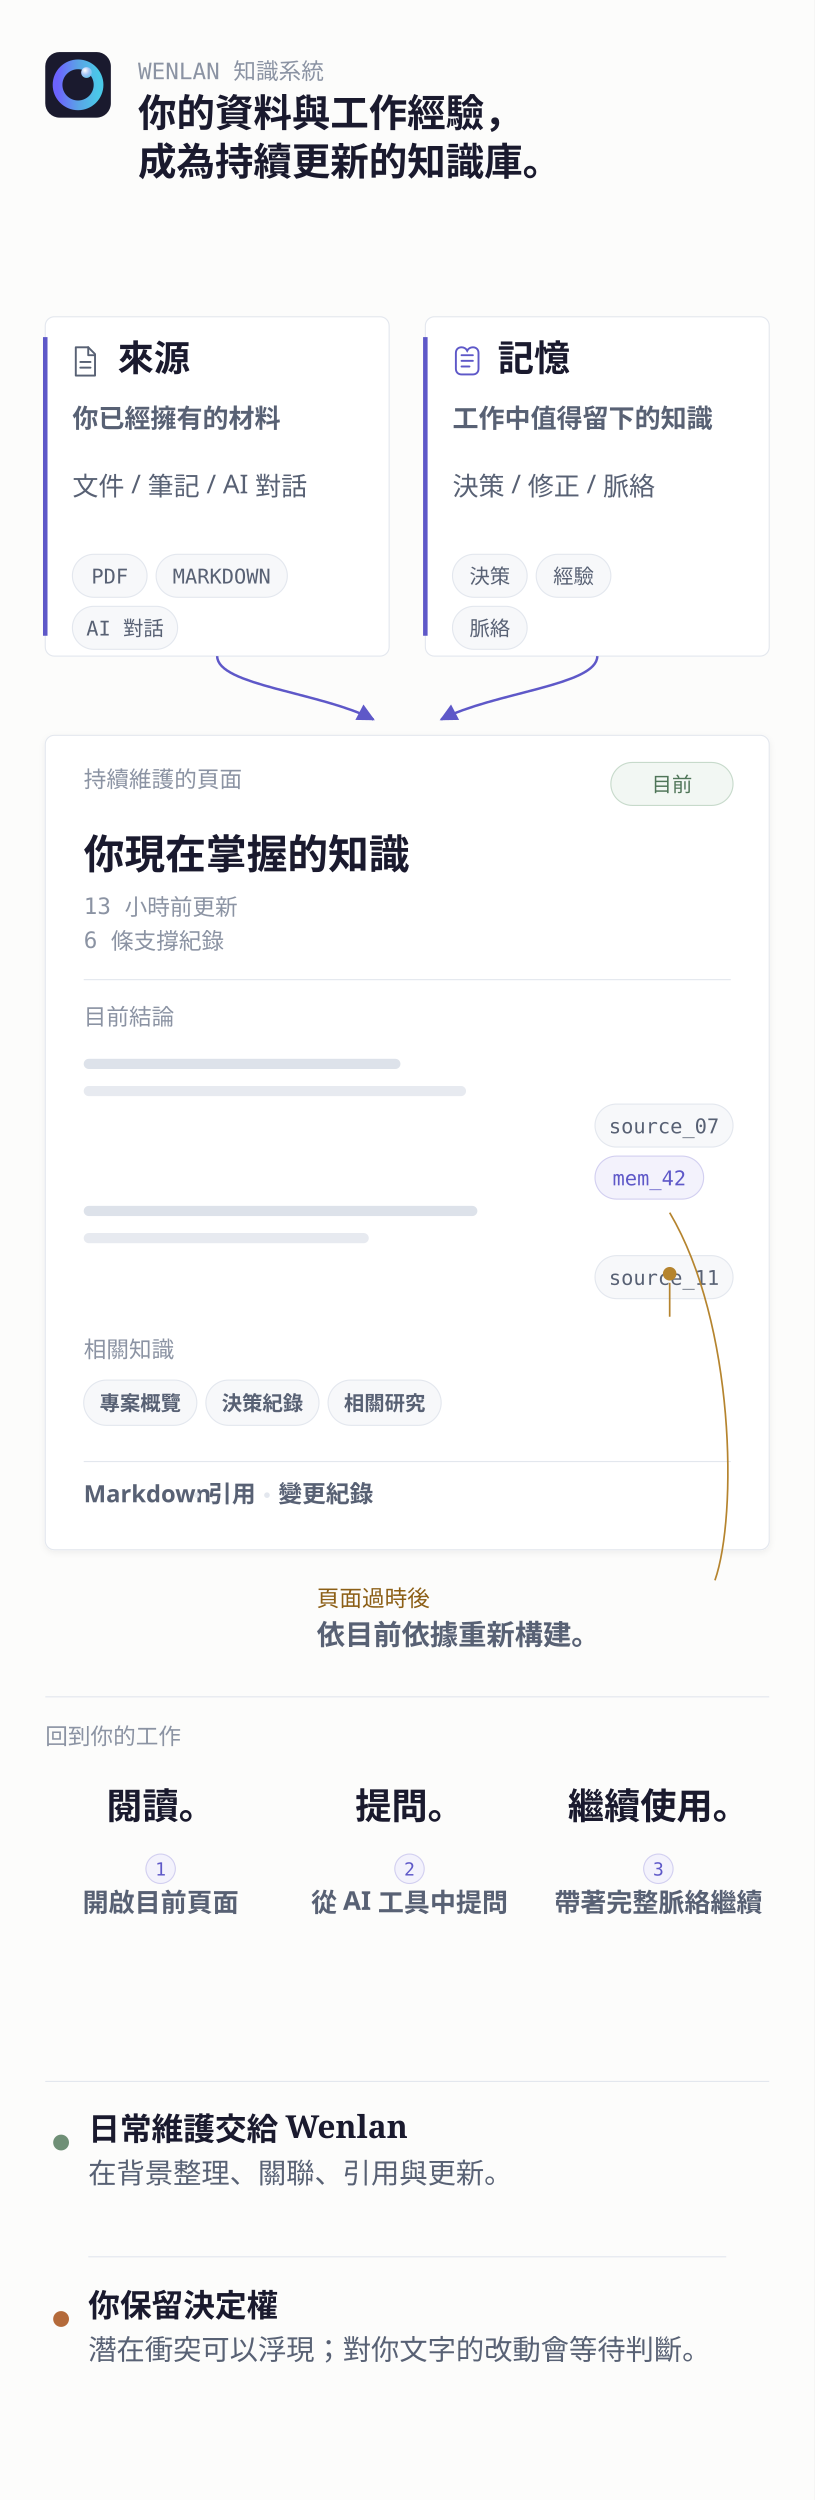
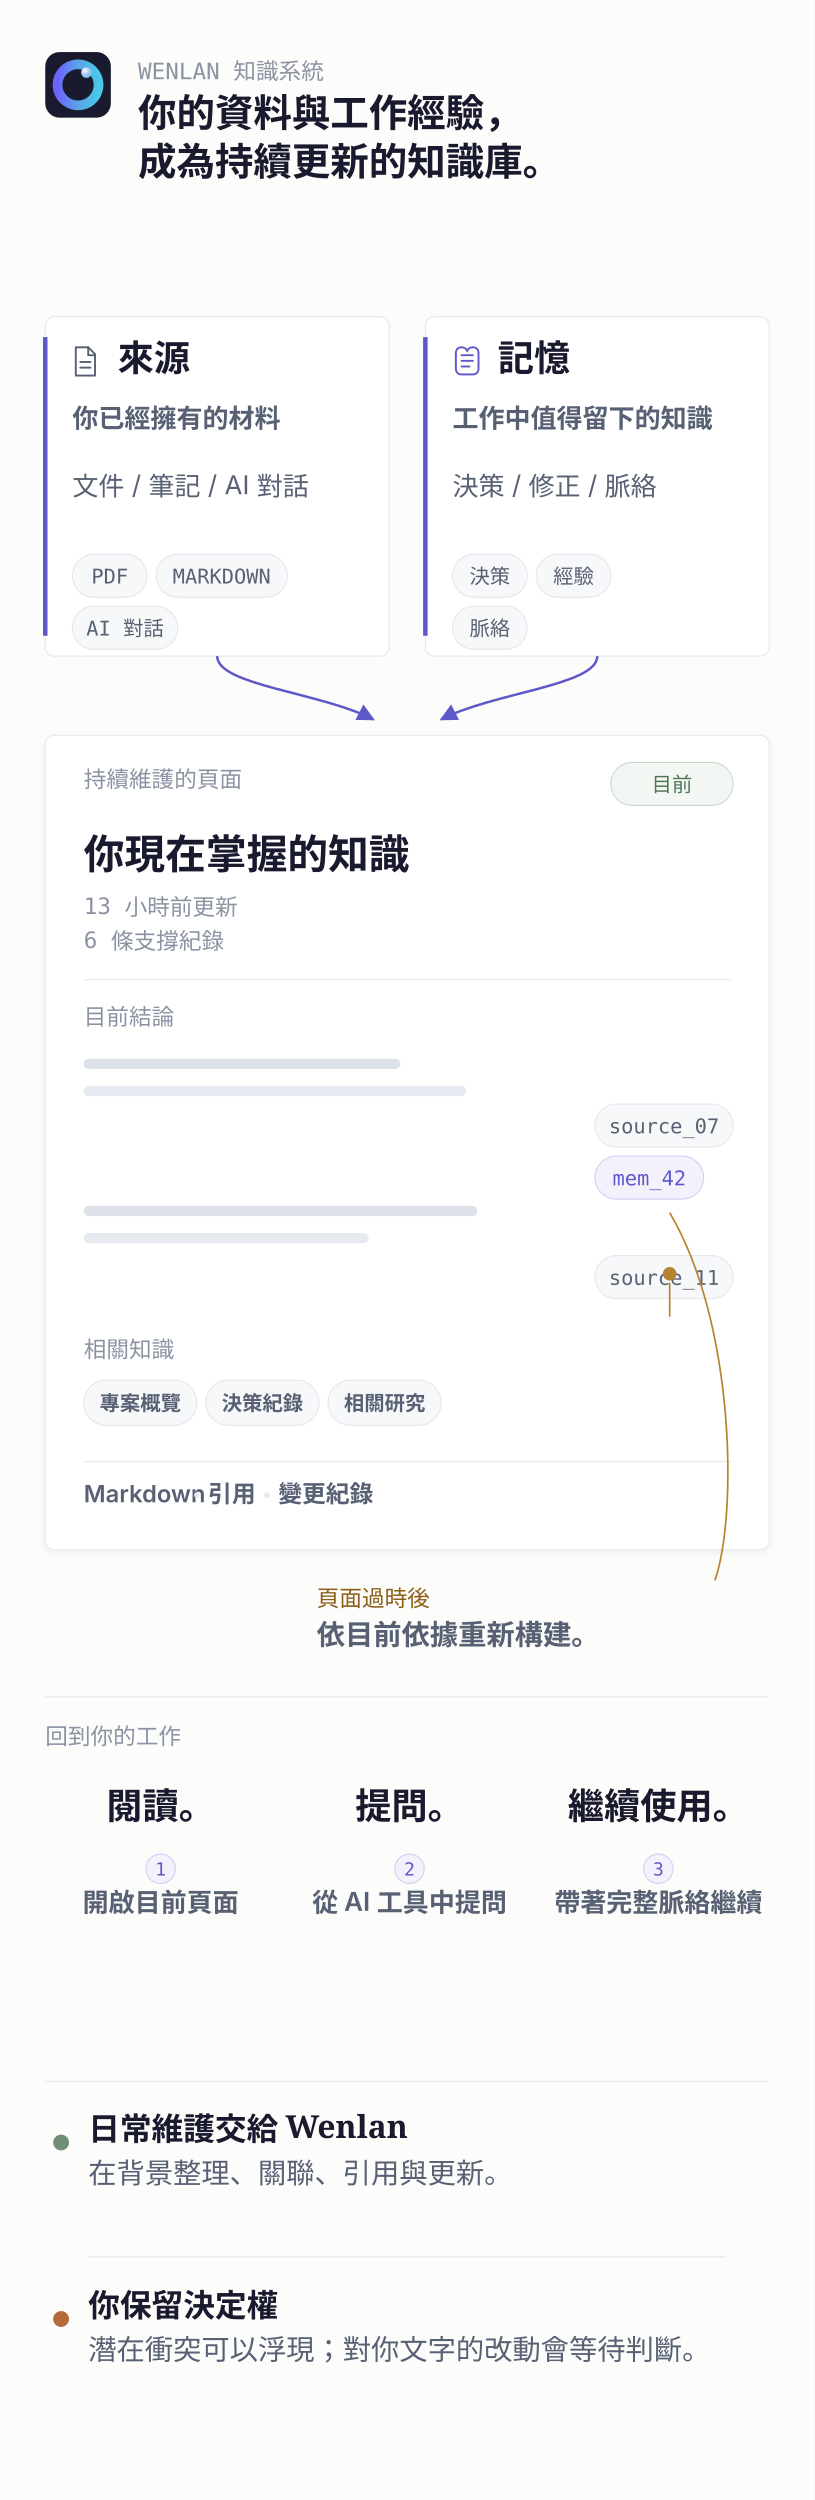
<svg xmlns="http://www.w3.org/2000/svg" width="720" height="2210" viewBox="0 0 720 2210" role="img" aria-labelledby="title desc">
  <style>text { font-kerning: normal; }</style>
  <rect width="720" height="2210" fill="#FCFCFB" />
  <g transform="translate(40 46) scale(0.1132812)">
    <rect width="512" height="512" rx="112" fill="#1A1A2E" />
    <circle cx="256" cy="256" r="160" fill="none" stroke="url(#overview-zh-Hant-mobile-ring)" stroke-width="76" />
    <circle cx="322" cy="160" r="42" fill="url(#overview-zh-Hant-mobile-orb)" />
  </g>
  <g data-fit-region="overview-zh-Hant-mobile-heading" data-fit-x="122" data-fit-y="44" data-fit-width="558" data-fit-height="190" data-check-overlap="false">
-     <text x="122" y="70" font-family="&quot;PingFang TC&quot;, &quot;JetBrains Mono&quot;, ui-monospace, monospace" font-size="20" font-weight="500" fill="#8B93A3" text-anchor="start">WENLAN 知識系統</text>
-     <text x="122" y="112" font-family="&quot;Songti TC&quot;, &quot;STSong&quot;, &quot;PingFang TC&quot;, serif" font-size="34" font-weight="600" fill="#1A1A2E" text-anchor="start">你的資料與工作經驗，</text>
-     <text x="122" y="155" font-family="&quot;Songti TC&quot;, &quot;STSong&quot;, &quot;PingFang TC&quot;, serif" font-size="34" font-weight="600" fill="#1A1A2E" text-anchor="start">成為持續更新的知識庫。</text>
+     <text x="122" y="70" font-family="&quot;JetBrains Mono&quot;, &quot;PingFang TC&quot;, &quot;Hiragino Sans CNS&quot;, ui-monospace, monospace" font-size="20" font-weight="500" fill="#8B93A3" text-anchor="start">WENLAN 知識系統</text>
+     <text x="122" y="112" font-family="&quot;Fraunces&quot;, &quot;Songti TC&quot;, &quot;STSong&quot;, &quot;PingFang TC&quot;, Georgia, serif" font-size="34" font-weight="600" fill="#1A1A2E" text-anchor="start">你的資料與工作經驗，</text>
+     <text x="122" y="155" font-family="&quot;Fraunces&quot;, &quot;Songti TC&quot;, &quot;STSong&quot;, &quot;PingFang TC&quot;, Georgia, serif" font-size="34" font-weight="600" fill="#1A1A2E" text-anchor="start">成為持續更新的知識庫。</text>
  </g>
  <g data-fit-region="overview-zh-Hant-mobile-sources" data-fit-x="40" data-fit-y="280" data-fit-width="304" data-fit-height="300" data-check-overlap="true">
    <rect x="40" y="280" width="304" height="300" rx="8" fill="#FFFFFF" stroke="#E3E7EE" />
    <line x1="40" y1="298" x2="40" y2="562" stroke="#5E58C8" stroke-width="4" />
    <g fill="none" stroke="#586174" stroke-width="1.7" stroke-linecap="round" stroke-linejoin="round">
      <path d="M67 307h11l6 6v19H67z" />
      <path d="M78 307v7h6" />
      <path d="M71 320h9M71 325h9" />
    </g>
-     <text x="104" y="328" font-family="&quot;Songti TC&quot;, &quot;STSong&quot;, &quot;PingFang TC&quot;, serif" font-size="32" font-weight="600" fill="#1A1A2E" text-anchor="start">來源</text>
-     <text x="64" y="378" font-family="&quot;PingFang TC&quot;, &quot;Hiragino Sans CNS&quot;, sans-serif" font-size="23" font-weight="600" fill="#586174" text-anchor="start">你已經擁有的材料</text>
-     <text x="64" y="438" font-family="&quot;PingFang TC&quot;, &quot;Hiragino Sans CNS&quot;, sans-serif" font-size="23" font-weight="400" fill="#586174" text-anchor="start">文件 / 筆記 / AI 對話</text>
+     <text x="104" y="328" font-family="&quot;Fraunces&quot;, &quot;Songti TC&quot;, &quot;STSong&quot;, &quot;PingFang TC&quot;, Georgia, serif" font-size="32" font-weight="600" fill="#1A1A2E" text-anchor="start">來源</text>
+     <text x="64" y="378" font-family="&quot;Instrument Sans&quot;, &quot;PingFang TC&quot;, &quot;Hiragino Sans CNS&quot;, -apple-system, BlinkMacSystemFont, sans-serif" font-size="23" font-weight="600" fill="#586174" text-anchor="start">你已經擁有的材料</text>
+     <text x="64" y="438" font-family="&quot;Instrument Sans&quot;, &quot;PingFang TC&quot;, &quot;Hiragino Sans CNS&quot;, -apple-system, BlinkMacSystemFont, sans-serif" font-size="23" font-weight="400" fill="#586174" text-anchor="start">文件 / 筆記 / AI 對話</text>
    <g>
      <rect x="64" y="490" width="66" height="38" rx="19" fill="#F7F8FA" stroke="#E3E7EE" />
-       <text x="97" y="515.84" font-family="&quot;PingFang TC&quot;, &quot;JetBrains Mono&quot;, ui-monospace, monospace" font-size="18" font-weight="500" fill="#586174" text-anchor="middle">PDF</text>
+       <text x="97" y="515.84" font-family="&quot;JetBrains Mono&quot;, &quot;PingFang TC&quot;, &quot;Hiragino Sans CNS&quot;, ui-monospace, monospace" font-size="18" font-weight="500" fill="#586174" text-anchor="middle">PDF</text>
    </g>
    <g>
      <rect x="138" y="490" width="116" height="38" rx="19" fill="#F7F8FA" stroke="#E3E7EE" />
-       <text x="196" y="515.84" font-family="&quot;PingFang TC&quot;, &quot;JetBrains Mono&quot;, ui-monospace, monospace" font-size="18" font-weight="500" fill="#586174" text-anchor="middle">MARKDOWN</text>
+       <text x="196" y="515.84" font-family="&quot;JetBrains Mono&quot;, &quot;PingFang TC&quot;, &quot;Hiragino Sans CNS&quot;, ui-monospace, monospace" font-size="18" font-weight="500" fill="#586174" text-anchor="middle">MARKDOWN</text>
    </g>
    <g>
      <rect x="64" y="536" width="93" height="38" rx="19" fill="#F7F8FA" stroke="#E3E7EE" />
-       <text x="110.5" y="561.84" font-family="&quot;PingFang TC&quot;, &quot;JetBrains Mono&quot;, ui-monospace, monospace" font-size="18" font-weight="500" fill="#586174" text-anchor="middle">AI 對話</text>
+       <text x="110.5" y="561.84" font-family="&quot;JetBrains Mono&quot;, &quot;PingFang TC&quot;, &quot;Hiragino Sans CNS&quot;, ui-monospace, monospace" font-size="18" font-weight="500" fill="#586174" text-anchor="middle">AI 對話</text>
    </g>
  </g>
  <g data-fit-region="overview-zh-Hant-mobile-memories" data-fit-x="376" data-fit-y="280" data-fit-width="304" data-fit-height="300" data-check-overlap="true">
    <rect x="376" y="280" width="304" height="300" rx="8" fill="#FFFFFF" stroke="#E3E7EE" />
    <line x1="376" y1="298" x2="376" y2="562" stroke="#5E58C8" stroke-width="4" />
    <g fill="none" stroke="#5E58C8" stroke-width="1.7" stroke-linecap="round">
      <path d="M403 312c0-3 2-5 5-5 2 0 4 1 5 3 1-2 3-3 5-3 3 0 5 2 5 5v14c0 3-2 5-5 5H408c-3 0-5-2-5-5z" />
      <path d="M408 314h10M408 319h10M408 324h7" />
    </g>
-     <text x="440" y="328" font-family="&quot;Songti TC&quot;, &quot;STSong&quot;, &quot;PingFang TC&quot;, serif" font-size="32" font-weight="600" fill="#1A1A2E" text-anchor="start">記憶</text>
-     <text x="400" y="378" font-family="&quot;PingFang TC&quot;, &quot;Hiragino Sans CNS&quot;, sans-serif" font-size="23" font-weight="600" fill="#586174" text-anchor="start">工作中值得留下的知識</text>
-     <text x="400" y="438" font-family="&quot;PingFang TC&quot;, &quot;Hiragino Sans CNS&quot;, sans-serif" font-size="23" font-weight="400" fill="#586174" text-anchor="start">決策 / 修正 / 脈絡</text>
+     <text x="440" y="328" font-family="&quot;Fraunces&quot;, &quot;Songti TC&quot;, &quot;STSong&quot;, &quot;PingFang TC&quot;, Georgia, serif" font-size="32" font-weight="600" fill="#1A1A2E" text-anchor="start">記憶</text>
+     <text x="400" y="378" font-family="&quot;Instrument Sans&quot;, &quot;PingFang TC&quot;, &quot;Hiragino Sans CNS&quot;, -apple-system, BlinkMacSystemFont, sans-serif" font-size="23" font-weight="600" fill="#586174" text-anchor="start">工作中值得留下的知識</text>
+     <text x="400" y="438" font-family="&quot;Instrument Sans&quot;, &quot;PingFang TC&quot;, &quot;Hiragino Sans CNS&quot;, -apple-system, BlinkMacSystemFont, sans-serif" font-size="23" font-weight="400" fill="#586174" text-anchor="start">決策 / 修正 / 脈絡</text>
    <g>
      <rect x="400" y="490" width="66" height="38" rx="19" fill="#F7F8FA" stroke="#E3E7EE" />
-       <text x="433" y="515.84" font-family="&quot;PingFang TC&quot;, &quot;JetBrains Mono&quot;, ui-monospace, monospace" font-size="18" font-weight="500" fill="#586174" text-anchor="middle">決策</text>
+       <text x="433" y="515.84" font-family="&quot;JetBrains Mono&quot;, &quot;PingFang TC&quot;, &quot;Hiragino Sans CNS&quot;, ui-monospace, monospace" font-size="18" font-weight="500" fill="#586174" text-anchor="middle">決策</text>
    </g>
    <g>
      <rect x="474" y="490" width="66" height="38" rx="19" fill="#F7F8FA" stroke="#E3E7EE" />
-       <text x="507" y="515.84" font-family="&quot;PingFang TC&quot;, &quot;JetBrains Mono&quot;, ui-monospace, monospace" font-size="18" font-weight="500" fill="#586174" text-anchor="middle">經驗</text>
+       <text x="507" y="515.84" font-family="&quot;JetBrains Mono&quot;, &quot;PingFang TC&quot;, &quot;Hiragino Sans CNS&quot;, ui-monospace, monospace" font-size="18" font-weight="500" fill="#586174" text-anchor="middle">經驗</text>
    </g>
    <g>
      <rect x="400" y="536" width="66" height="38" rx="19" fill="#F7F8FA" stroke="#E3E7EE" />
-       <text x="433" y="561.84" font-family="&quot;PingFang TC&quot;, &quot;JetBrains Mono&quot;, ui-monospace, monospace" font-size="18" font-weight="500" fill="#586174" text-anchor="middle">脈絡</text>
+       <text x="433" y="561.84" font-family="&quot;JetBrains Mono&quot;, &quot;PingFang TC&quot;, &quot;Hiragino Sans CNS&quot;, ui-monospace, monospace" font-size="18" font-weight="500" fill="#586174" text-anchor="middle">脈絡</text>
    </g>
  </g>
  <path d="M192 580 C192 606 284 612 330 636" fill="none" stroke="#5E58C8" stroke-width="2.2" marker-end="url(#overview-zh-Hant-mobile-arrow)" />
  <path d="M528 580 C528 606 436 612 390 636" fill="none" stroke="#5E58C8" stroke-width="2.2" marker-end="url(#overview-zh-Hant-mobile-arrow)" />
  <g data-fit-region="overview-zh-Hant-mobile-page" data-fit-x="40" data-fit-y="650" data-fit-width="640" data-fit-height="720" data-check-overlap="false">
    <g filter="url(#overview-zh-Hant-mobile-page-shadow)">
      <rect x="40" y="650" width="640" height="720" rx="8" fill="#FFFFFF" stroke="#E3E7EE" />
    </g>
-     <text x="74" y="696" font-family="&quot;PingFang TC&quot;, &quot;JetBrains Mono&quot;, ui-monospace, monospace" font-size="20" font-weight="500" fill="#8B93A3" text-anchor="start">持續維護的頁面</text>
+     <text x="74" y="696" font-family="&quot;JetBrains Mono&quot;, &quot;PingFang TC&quot;, &quot;Hiragino Sans CNS&quot;, ui-monospace, monospace" font-size="20" font-weight="500" fill="#8B93A3" text-anchor="start">持續維護的頁面</text>
    <g>
      <rect x="540" y="674" width="108" height="38" rx="19" fill="#F2F7F3" stroke="#C7DACB" />
-       <text x="594" y="699.84" font-family="&quot;PingFang TC&quot;, &quot;JetBrains Mono&quot;, ui-monospace, monospace" font-size="18" font-weight="500" fill="#4F7558" text-anchor="middle">目前</text>
+       <text x="594" y="699.84" font-family="&quot;JetBrains Mono&quot;, &quot;PingFang TC&quot;, &quot;Hiragino Sans CNS&quot;, ui-monospace, monospace" font-size="18" font-weight="500" fill="#4F7558" text-anchor="middle">目前</text>
    </g>
-     <text x="74" y="768" font-family="&quot;Songti TC&quot;, &quot;STSong&quot;, &quot;PingFang TC&quot;, serif" font-size="36" font-weight="600" fill="#1A1A2E" text-anchor="start">你現在掌握的知識</text>
-     <text x="74" y="808" font-family="&quot;PingFang TC&quot;, &quot;JetBrains Mono&quot;, ui-monospace, monospace" font-size="20" font-weight="500" fill="#8B93A3" text-anchor="start">13 小時前更新</text>
-     <text x="74" y="838" font-family="&quot;PingFang TC&quot;, &quot;JetBrains Mono&quot;, ui-monospace, monospace" font-size="20" font-weight="500" fill="#8B93A3" text-anchor="start">6 條支撐紀錄</text>
+     <text x="74" y="768" font-family="&quot;Fraunces&quot;, &quot;Songti TC&quot;, &quot;STSong&quot;, &quot;PingFang TC&quot;, Georgia, serif" font-size="36" font-weight="600" fill="#1A1A2E" text-anchor="start">你現在掌握的知識</text>
+     <text x="74" y="808" font-family="&quot;JetBrains Mono&quot;, &quot;PingFang TC&quot;, &quot;Hiragino Sans CNS&quot;, ui-monospace, monospace" font-size="20" font-weight="500" fill="#8B93A3" text-anchor="start">13 小時前更新</text>
+     <text x="74" y="838" font-family="&quot;JetBrains Mono&quot;, &quot;PingFang TC&quot;, &quot;Hiragino Sans CNS&quot;, ui-monospace, monospace" font-size="20" font-weight="500" fill="#8B93A3" text-anchor="start">6 條支撐紀錄</text>
    <line x1="74" y1="866" x2="646" y2="866" stroke="#E3E7EE" />
-     <text x="74" y="906" font-family="&quot;PingFang TC&quot;, &quot;JetBrains Mono&quot;, ui-monospace, monospace" font-size="20" font-weight="500" fill="#8B93A3" text-anchor="start">目前結論</text>
+     <text x="74" y="906" font-family="&quot;JetBrains Mono&quot;, &quot;PingFang TC&quot;, &quot;Hiragino Sans CNS&quot;, ui-monospace, monospace" font-size="20" font-weight="500" fill="#8B93A3" text-anchor="start">目前結論</text>
    <rect x="74" y="936" width="280" height="9" rx="4.5" fill="#DDE2EA" />
    <rect x="74" y="960" width="338" height="9" rx="4.5" fill="#E7EAF0" />
    <g>
      <rect x="526" y="976" width="122" height="38" rx="19" fill="#F7F8FA" stroke="#E3E7EE" />
-       <text x="587" y="1001.84" font-family="&quot;PingFang TC&quot;, &quot;JetBrains Mono&quot;, ui-monospace, monospace" font-size="18" font-weight="500" fill="#586174" text-anchor="middle">source_07</text>
+       <text x="587" y="1001.84" font-family="&quot;JetBrains Mono&quot;, &quot;PingFang TC&quot;, &quot;Hiragino Sans CNS&quot;, ui-monospace, monospace" font-size="18" font-weight="500" fill="#586174" text-anchor="middle">source_07</text>
    </g>
    <g>
      <rect x="526" y="1022" width="96" height="38" rx="19" fill="#F3F2FC" stroke="#D2CFF0" />
-       <text x="574" y="1047.84" font-family="&quot;PingFang TC&quot;, &quot;JetBrains Mono&quot;, ui-monospace, monospace" font-size="18" font-weight="500" fill="#5E58C8" text-anchor="middle">mem_42</text>
+       <text x="574" y="1047.84" font-family="&quot;JetBrains Mono&quot;, &quot;PingFang TC&quot;, &quot;Hiragino Sans CNS&quot;, ui-monospace, monospace" font-size="18" font-weight="500" fill="#5E58C8" text-anchor="middle">mem_42</text>
    </g>
    <rect x="74" y="1066" width="348" height="9" rx="4.5" fill="#DDE2EA" />
    <rect x="74" y="1090" width="252" height="9" rx="4.5" fill="#E7EAF0" />
    <g>
      <rect x="526" y="1110" width="122" height="38" rx="19" fill="#F7F8FA" stroke="#E3E7EE" />
-       <text x="587" y="1135.84" font-family="&quot;PingFang TC&quot;, &quot;JetBrains Mono&quot;, ui-monospace, monospace" font-size="18" font-weight="500" fill="#586174" text-anchor="middle">source_11</text>
+       <text x="587" y="1135.84" font-family="&quot;JetBrains Mono&quot;, &quot;PingFang TC&quot;, &quot;Hiragino Sans CNS&quot;, ui-monospace, monospace" font-size="18" font-weight="500" fill="#586174" text-anchor="middle">source_11</text>
    </g>
    <circle cx="592" cy="1126" r="6" fill="#B5842E" />
    <line x1="592" y1="1134" x2="592" y2="1164" stroke="#B5842E" stroke-width="1.5" />
-     <text x="74" y="1200" font-family="&quot;PingFang TC&quot;, &quot;JetBrains Mono&quot;, ui-monospace, monospace" font-size="20" font-weight="500" fill="#8B93A3" text-anchor="start">相關知識</text>
+     <text x="74" y="1200" font-family="&quot;JetBrains Mono&quot;, &quot;PingFang TC&quot;, &quot;Hiragino Sans CNS&quot;, ui-monospace, monospace" font-size="20" font-weight="500" fill="#8B93A3" text-anchor="start">相關知識</text>
    <g>
      <rect x="74" y="1220" width="100" height="40" rx="20" fill="#F7F8FA" stroke="#E3E7EE" />
-       <text x="124" y="1246.84" font-family="&quot;PingFang TC&quot;, &quot;Hiragino Sans CNS&quot;, sans-serif" font-size="18" font-weight="600" fill="#586174" text-anchor="middle">專案概覽</text>
+       <text x="124" y="1246.84" font-family="&quot;Instrument Sans&quot;, &quot;PingFang TC&quot;, &quot;Hiragino Sans CNS&quot;, -apple-system, BlinkMacSystemFont, sans-serif" font-size="18" font-weight="600" fill="#586174" text-anchor="middle">專案概覽</text>
    </g>
    <g>
      <rect x="182" y="1220" width="100" height="40" rx="20" fill="#F7F8FA" stroke="#E3E7EE" />
-       <text x="232" y="1246.84" font-family="&quot;PingFang TC&quot;, &quot;Hiragino Sans CNS&quot;, sans-serif" font-size="18" font-weight="600" fill="#586174" text-anchor="middle">決策紀錄</text>
+       <text x="232" y="1246.84" font-family="&quot;Instrument Sans&quot;, &quot;PingFang TC&quot;, &quot;Hiragino Sans CNS&quot;, -apple-system, BlinkMacSystemFont, sans-serif" font-size="18" font-weight="600" fill="#586174" text-anchor="middle">決策紀錄</text>
    </g>
    <g>
      <rect x="290" y="1220" width="100" height="40" rx="20" fill="#F7F8FA" stroke="#E3E7EE" />
-       <text x="340" y="1246.84" font-family="&quot;PingFang TC&quot;, &quot;Hiragino Sans CNS&quot;, sans-serif" font-size="18" font-weight="600" fill="#586174" text-anchor="middle">相關研究</text>
+       <text x="340" y="1246.84" font-family="&quot;Instrument Sans&quot;, &quot;PingFang TC&quot;, &quot;Hiragino Sans CNS&quot;, -apple-system, BlinkMacSystemFont, sans-serif" font-size="18" font-weight="600" fill="#586174" text-anchor="middle">相關研究</text>
    </g>
    <line x1="74" y1="1292" x2="646" y2="1292" stroke="#E3E7EE" />
-     <text x="74" y="1328" font-family="&quot;PingFang TC&quot;, &quot;Hiragino Sans CNS&quot;, sans-serif" font-size="21" font-weight="600" fill="#586174" text-anchor="start">Markdown</text>
+     <text x="74" y="1328" font-family="&quot;Instrument Sans&quot;, &quot;PingFang TC&quot;, &quot;Hiragino Sans CNS&quot;, -apple-system, BlinkMacSystemFont, sans-serif" font-size="21" font-weight="600" fill="#586174" text-anchor="start">Markdown</text>
    <circle cx="174" cy="1321.7" r="2.5" fill="#E3E7EE" />
-     <text x="184" y="1328" font-family="&quot;PingFang TC&quot;, &quot;Hiragino Sans CNS&quot;, sans-serif" font-size="21" font-weight="600" fill="#586174" text-anchor="start">引用</text>
+     <text x="184" y="1328" font-family="&quot;Instrument Sans&quot;, &quot;PingFang TC&quot;, &quot;Hiragino Sans CNS&quot;, -apple-system, BlinkMacSystemFont, sans-serif" font-size="21" font-weight="600" fill="#586174" text-anchor="start">引用</text>
    <circle cx="236" cy="1321.7" r="2.5" fill="#E3E7EE" />
-     <text x="246" y="1328" font-family="&quot;PingFang TC&quot;, &quot;Hiragino Sans CNS&quot;, sans-serif" font-size="21" font-weight="600" fill="#586174" text-anchor="start">變更紀錄</text>
+     <text x="246" y="1328" font-family="&quot;Instrument Sans&quot;, &quot;PingFang TC&quot;, &quot;Hiragino Sans CNS&quot;, -apple-system, BlinkMacSystemFont, sans-serif" font-size="21" font-weight="600" fill="#586174" text-anchor="start">變更紀錄</text>
  </g>
  <g data-fit-region="overview-zh-Hant-mobile-changed-support" data-fit-x="254" data-fit-y="1395" data-fit-width="426" data-fit-height="72" data-check-overlap="true">
    <path d="M592 1072 C650 1170 652 1340 632 1397" fill="none" stroke="#B5842E" stroke-width="1.5" />
-     <text x="280" y="1420" font-family="&quot;PingFang TC&quot;, &quot;JetBrains Mono&quot;, ui-monospace, monospace" font-size="20" font-weight="500" fill="#8C5F16" text-anchor="start">頁面過時後</text>
-     <text x="280" y="1454" font-family="&quot;PingFang TC&quot;, &quot;Hiragino Sans CNS&quot;, sans-serif" font-size="25" font-weight="600" fill="#586174" text-anchor="start">依目前依據重新構建。</text>
+     <text x="280" y="1420" font-family="&quot;JetBrains Mono&quot;, &quot;PingFang TC&quot;, &quot;Hiragino Sans CNS&quot;, ui-monospace, monospace" font-size="20" font-weight="500" fill="#8C5F16" text-anchor="start">頁面過時後</text>
+     <text x="280" y="1454" font-family="&quot;Instrument Sans&quot;, &quot;PingFang TC&quot;, &quot;Hiragino Sans CNS&quot;, -apple-system, BlinkMacSystemFont, sans-serif" font-size="25" font-weight="600" fill="#586174" text-anchor="start">依目前依據重新構建。</text>
  </g>
  <g data-fit-region="overview-zh-Hant-mobile-back-to-work" data-fit-x="40" data-fit-y="1500" data-fit-width="640" data-fit-height="270" data-check-overlap="true">
    <line x1="40" y1="1500" x2="680" y2="1500" stroke="#E3E7EE" />
-     <text x="40" y="1542" font-family="&quot;PingFang TC&quot;, &quot;JetBrains Mono&quot;, ui-monospace, monospace" font-size="20" font-weight="500" fill="#8B93A3" text-anchor="start">回到你的工作</text>
-     <text x="142" y="1608" font-family="&quot;Songti TC&quot;, &quot;STSong&quot;, &quot;PingFang TC&quot;, serif" font-size="32" font-weight="600" fill="#1A1A2E" text-anchor="middle">閱讀。</text>
+     <text x="40" y="1542" font-family="&quot;JetBrains Mono&quot;, &quot;PingFang TC&quot;, &quot;Hiragino Sans CNS&quot;, ui-monospace, monospace" font-size="20" font-weight="500" fill="#8B93A3" text-anchor="start">回到你的工作</text>
+     <text x="142" y="1608" font-family="&quot;Fraunces&quot;, &quot;Songti TC&quot;, &quot;STSong&quot;, &quot;PingFang TC&quot;, Georgia, serif" font-size="32" font-weight="600" fill="#1A1A2E" text-anchor="middle">閱讀。</text>
    <circle cx="142" cy="1652" r="13" fill="#F3F2FC" stroke="#D2CFF0" />
-     <text x="142" y="1658" font-family="&quot;PingFang TC&quot;, &quot;JetBrains Mono&quot;, ui-monospace, monospace" font-size="16" font-weight="500" fill="#5E58C8" text-anchor="middle">1</text>
-     <text x="142" y="1690" font-family="&quot;PingFang TC&quot;, &quot;Hiragino Sans CNS&quot;, sans-serif" font-size="23" font-weight="600" fill="#586174" text-anchor="middle">開啟目前頁面</text>
-     <text x="362" y="1608" font-family="&quot;Songti TC&quot;, &quot;STSong&quot;, &quot;PingFang TC&quot;, serif" font-size="32" font-weight="600" fill="#1A1A2E" text-anchor="middle">提問。</text>
+     <text x="142" y="1658" font-family="&quot;JetBrains Mono&quot;, &quot;PingFang TC&quot;, &quot;Hiragino Sans CNS&quot;, ui-monospace, monospace" font-size="16" font-weight="500" fill="#5E58C8" text-anchor="middle">1</text>
+     <text x="142" y="1690" font-family="&quot;Instrument Sans&quot;, &quot;PingFang TC&quot;, &quot;Hiragino Sans CNS&quot;, -apple-system, BlinkMacSystemFont, sans-serif" font-size="23" font-weight="600" fill="#586174" text-anchor="middle">開啟目前頁面</text>
+     <text x="362" y="1608" font-family="&quot;Fraunces&quot;, &quot;Songti TC&quot;, &quot;STSong&quot;, &quot;PingFang TC&quot;, Georgia, serif" font-size="32" font-weight="600" fill="#1A1A2E" text-anchor="middle">提問。</text>
    <circle cx="362" cy="1652" r="13" fill="#F3F2FC" stroke="#D2CFF0" />
-     <text x="362" y="1658" font-family="&quot;PingFang TC&quot;, &quot;JetBrains Mono&quot;, ui-monospace, monospace" font-size="16" font-weight="500" fill="#5E58C8" text-anchor="middle">2</text>
-     <text x="362" y="1690" font-family="&quot;PingFang TC&quot;, &quot;Hiragino Sans CNS&quot;, sans-serif" font-size="23" font-weight="600" fill="#586174" text-anchor="middle">從 AI 工具中提問</text>
-     <text x="582" y="1608" font-family="&quot;Songti TC&quot;, &quot;STSong&quot;, &quot;PingFang TC&quot;, serif" font-size="32" font-weight="600" fill="#1A1A2E" text-anchor="middle">繼續使用。</text>
+     <text x="362" y="1658" font-family="&quot;JetBrains Mono&quot;, &quot;PingFang TC&quot;, &quot;Hiragino Sans CNS&quot;, ui-monospace, monospace" font-size="16" font-weight="500" fill="#5E58C8" text-anchor="middle">2</text>
+     <text x="362" y="1690" font-family="&quot;Instrument Sans&quot;, &quot;PingFang TC&quot;, &quot;Hiragino Sans CNS&quot;, -apple-system, BlinkMacSystemFont, sans-serif" font-size="23" font-weight="600" fill="#586174" text-anchor="middle">從 AI 工具中提問</text>
+     <text x="582" y="1608" font-family="&quot;Fraunces&quot;, &quot;Songti TC&quot;, &quot;STSong&quot;, &quot;PingFang TC&quot;, Georgia, serif" font-size="32" font-weight="600" fill="#1A1A2E" text-anchor="middle">繼續使用。</text>
    <circle cx="582" cy="1652" r="13" fill="#F3F2FC" stroke="#D2CFF0" />
-     <text x="582" y="1658" font-family="&quot;PingFang TC&quot;, &quot;JetBrains Mono&quot;, ui-monospace, monospace" font-size="16" font-weight="500" fill="#5E58C8" text-anchor="middle">3</text>
-     <text x="582" y="1690" font-family="&quot;PingFang TC&quot;, &quot;Hiragino Sans CNS&quot;, sans-serif" font-size="23" font-weight="600" fill="#586174" text-anchor="middle">帶著完整脈絡繼續</text>
+     <text x="582" y="1658" font-family="&quot;JetBrains Mono&quot;, &quot;PingFang TC&quot;, &quot;Hiragino Sans CNS&quot;, ui-monospace, monospace" font-size="16" font-weight="500" fill="#5E58C8" text-anchor="middle">3</text>
+     <text x="582" y="1690" font-family="&quot;Instrument Sans&quot;, &quot;PingFang TC&quot;, &quot;Hiragino Sans CNS&quot;, -apple-system, BlinkMacSystemFont, sans-serif" font-size="23" font-weight="600" fill="#586174" text-anchor="middle">帶著完整脈絡繼續</text>
  </g>
  <g data-fit-region="overview-zh-Hant-mobile-authority" data-fit-x="40" data-fit-y="1840" data-fit-width="640" data-fit-height="300" data-check-overlap="true">
    <line x1="40" y1="1840" x2="680" y2="1840" stroke="#E3E7EE" />
    <circle cx="54" cy="1894" r="7" fill="#6F8F76" />
-     <text x="78" y="1892" font-family="&quot;Songti TC&quot;, &quot;STSong&quot;, &quot;PingFang TC&quot;, serif" font-size="28" font-weight="600" fill="#1A1A2E" text-anchor="start">日常維護交給 Wenlan</text>
-     <text x="78" y="1930" font-family="&quot;PingFang TC&quot;, &quot;Hiragino Sans CNS&quot;, sans-serif" font-size="25" font-weight="400" fill="#586174" text-anchor="start">在背景整理、關聯、引用與更新。</text>
+     <text x="78" y="1892" font-family="&quot;Fraunces&quot;, &quot;Songti TC&quot;, &quot;STSong&quot;, &quot;PingFang TC&quot;, Georgia, serif" font-size="28" font-weight="600" fill="#1A1A2E" text-anchor="start">日常維護交給 Wenlan</text>
+     <text x="78" y="1930" font-family="&quot;Instrument Sans&quot;, &quot;PingFang TC&quot;, &quot;Hiragino Sans CNS&quot;, -apple-system, BlinkMacSystemFont, sans-serif" font-size="25" font-weight="400" fill="#586174" text-anchor="start">在背景整理、關聯、引用與更新。</text>
    <line x1="78" y1="1995" x2="642" y2="1995" stroke="#E3E7EE" />
    <circle cx="54" cy="2050" r="7" fill="#B46A3A" />
-     <text x="78" y="2048" font-family="&quot;Songti TC&quot;, &quot;STSong&quot;, &quot;PingFang TC&quot;, serif" font-size="28" font-weight="600" fill="#1A1A2E" text-anchor="start">你保留決定權</text>
-     <text x="78" y="2086" font-family="&quot;PingFang TC&quot;, &quot;Hiragino Sans CNS&quot;, sans-serif" font-size="25" font-weight="400" fill="#586174" text-anchor="start">潛在衝突可以浮現；對你文字的改動會等待判斷。</text>
+     <text x="78" y="2048" font-family="&quot;Fraunces&quot;, &quot;Songti TC&quot;, &quot;STSong&quot;, &quot;PingFang TC&quot;, Georgia, serif" font-size="28" font-weight="600" fill="#1A1A2E" text-anchor="start">你保留決定權</text>
+     <text x="78" y="2086" font-family="&quot;Instrument Sans&quot;, &quot;PingFang TC&quot;, &quot;Hiragino Sans CNS&quot;, -apple-system, BlinkMacSystemFont, sans-serif" font-size="25" font-weight="400" fill="#586174" text-anchor="start">潛在衝突可以浮現；對你文字的改動會等待判斷。</text>
  </g>
  <defs>
    <linearGradient id="overview-zh-Hant-mobile-ring" x1="96" y1="256" x2="416" y2="256" gradientUnits="userSpaceOnUse">
      <stop stop-color="#6C63FF" />
      <stop offset="0.5" stop-color="#5BA3E6" />
      <stop offset="1" stop-color="#4AC8E8" />
    </linearGradient>
    <radialGradient id="overview-zh-Hant-mobile-orb" cx="0" cy="0" r="1" gradientUnits="userSpaceOnUse" gradientTransform="translate(310 144) rotate(52.125) scale(76.0263)">
      <stop stop-color="#FFFFFF" />
      <stop offset="0.45" stop-color="#A5C4F7" />
      <stop offset="1" stop-color="#4AC8E8" />
    </radialGradient>
    <marker id="overview-zh-Hant-mobile-arrow" viewBox="0 0 10 10" refX="9" refY="5" markerWidth="7" markerHeight="7" orient="auto-start-reverse">
      <path d="M0 0L10 5L0 10Z" fill="#5E58C8" />
    </marker>
    <filter id="overview-zh-Hant-mobile-page-shadow" x="-20%" y="-20%" width="140%" height="150%">
      <feDropShadow dx="0" dy="14" stdDeviation="18" flood-color="#1A1A2E" flood-opacity="0.10" />
      <feDropShadow dx="0" dy="2" stdDeviation="3" flood-color="#1A1A2E" flood-opacity="0.06" />
    </filter>
  </defs>
</svg>
